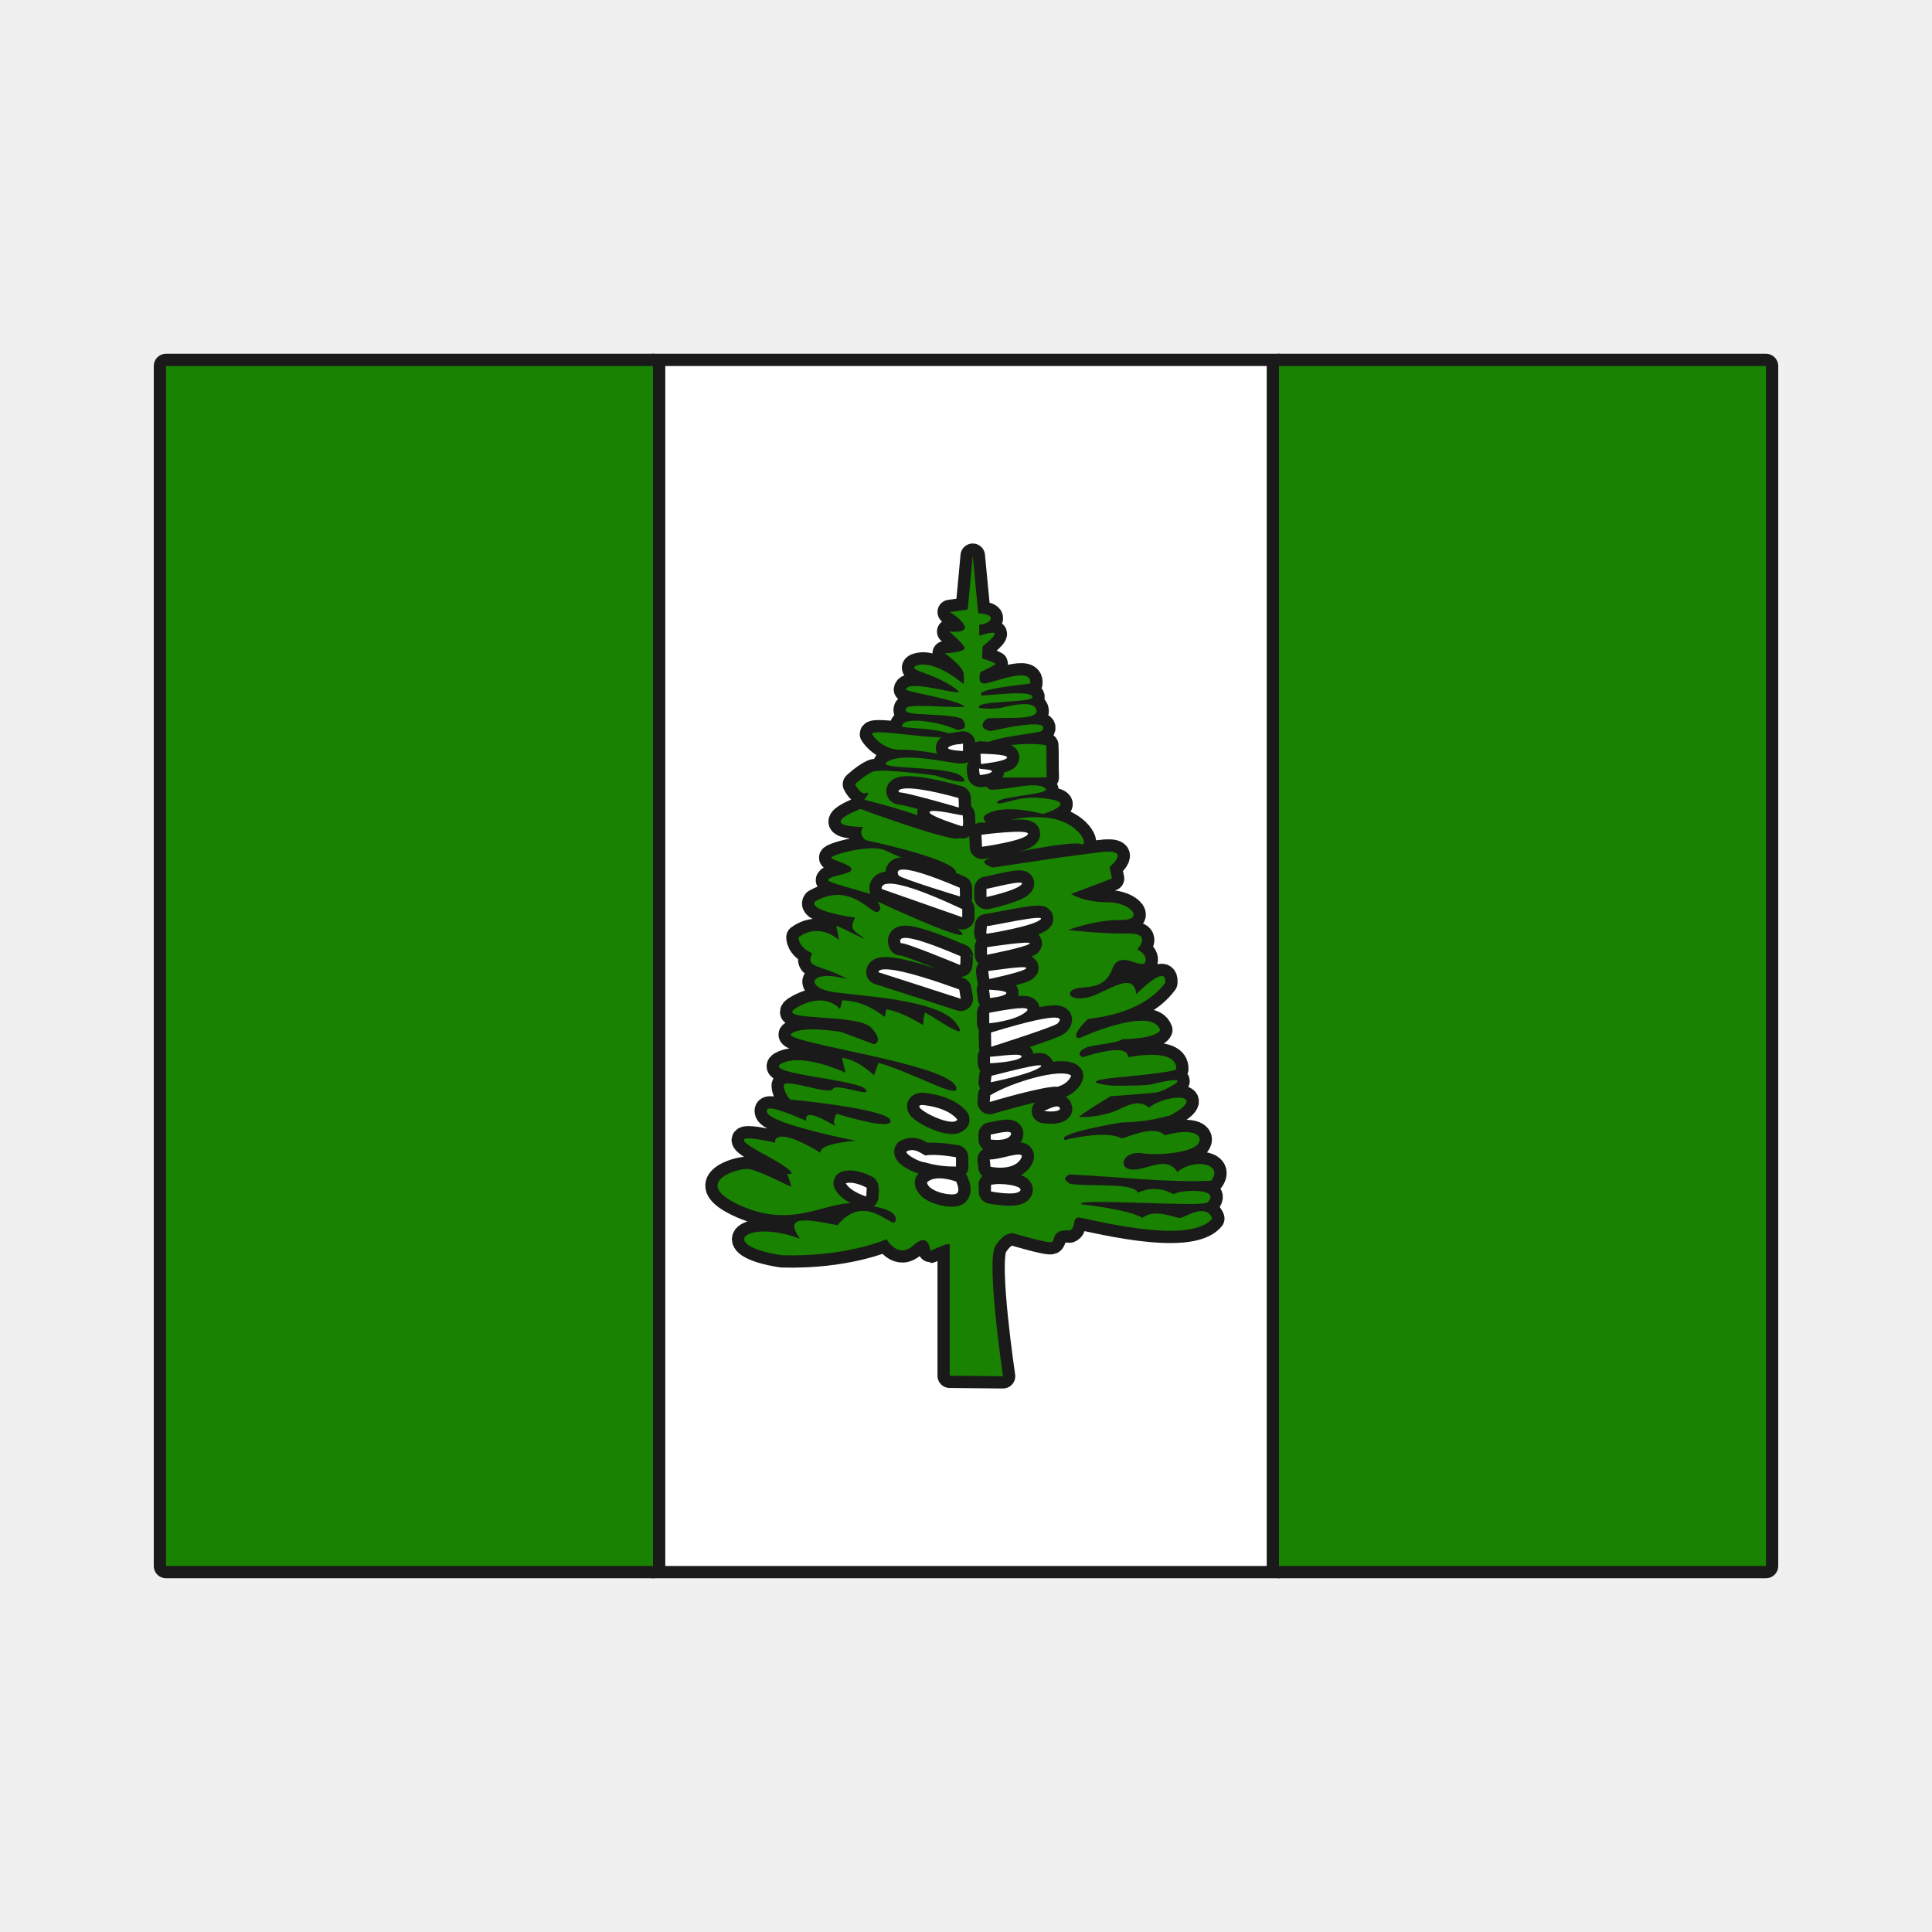
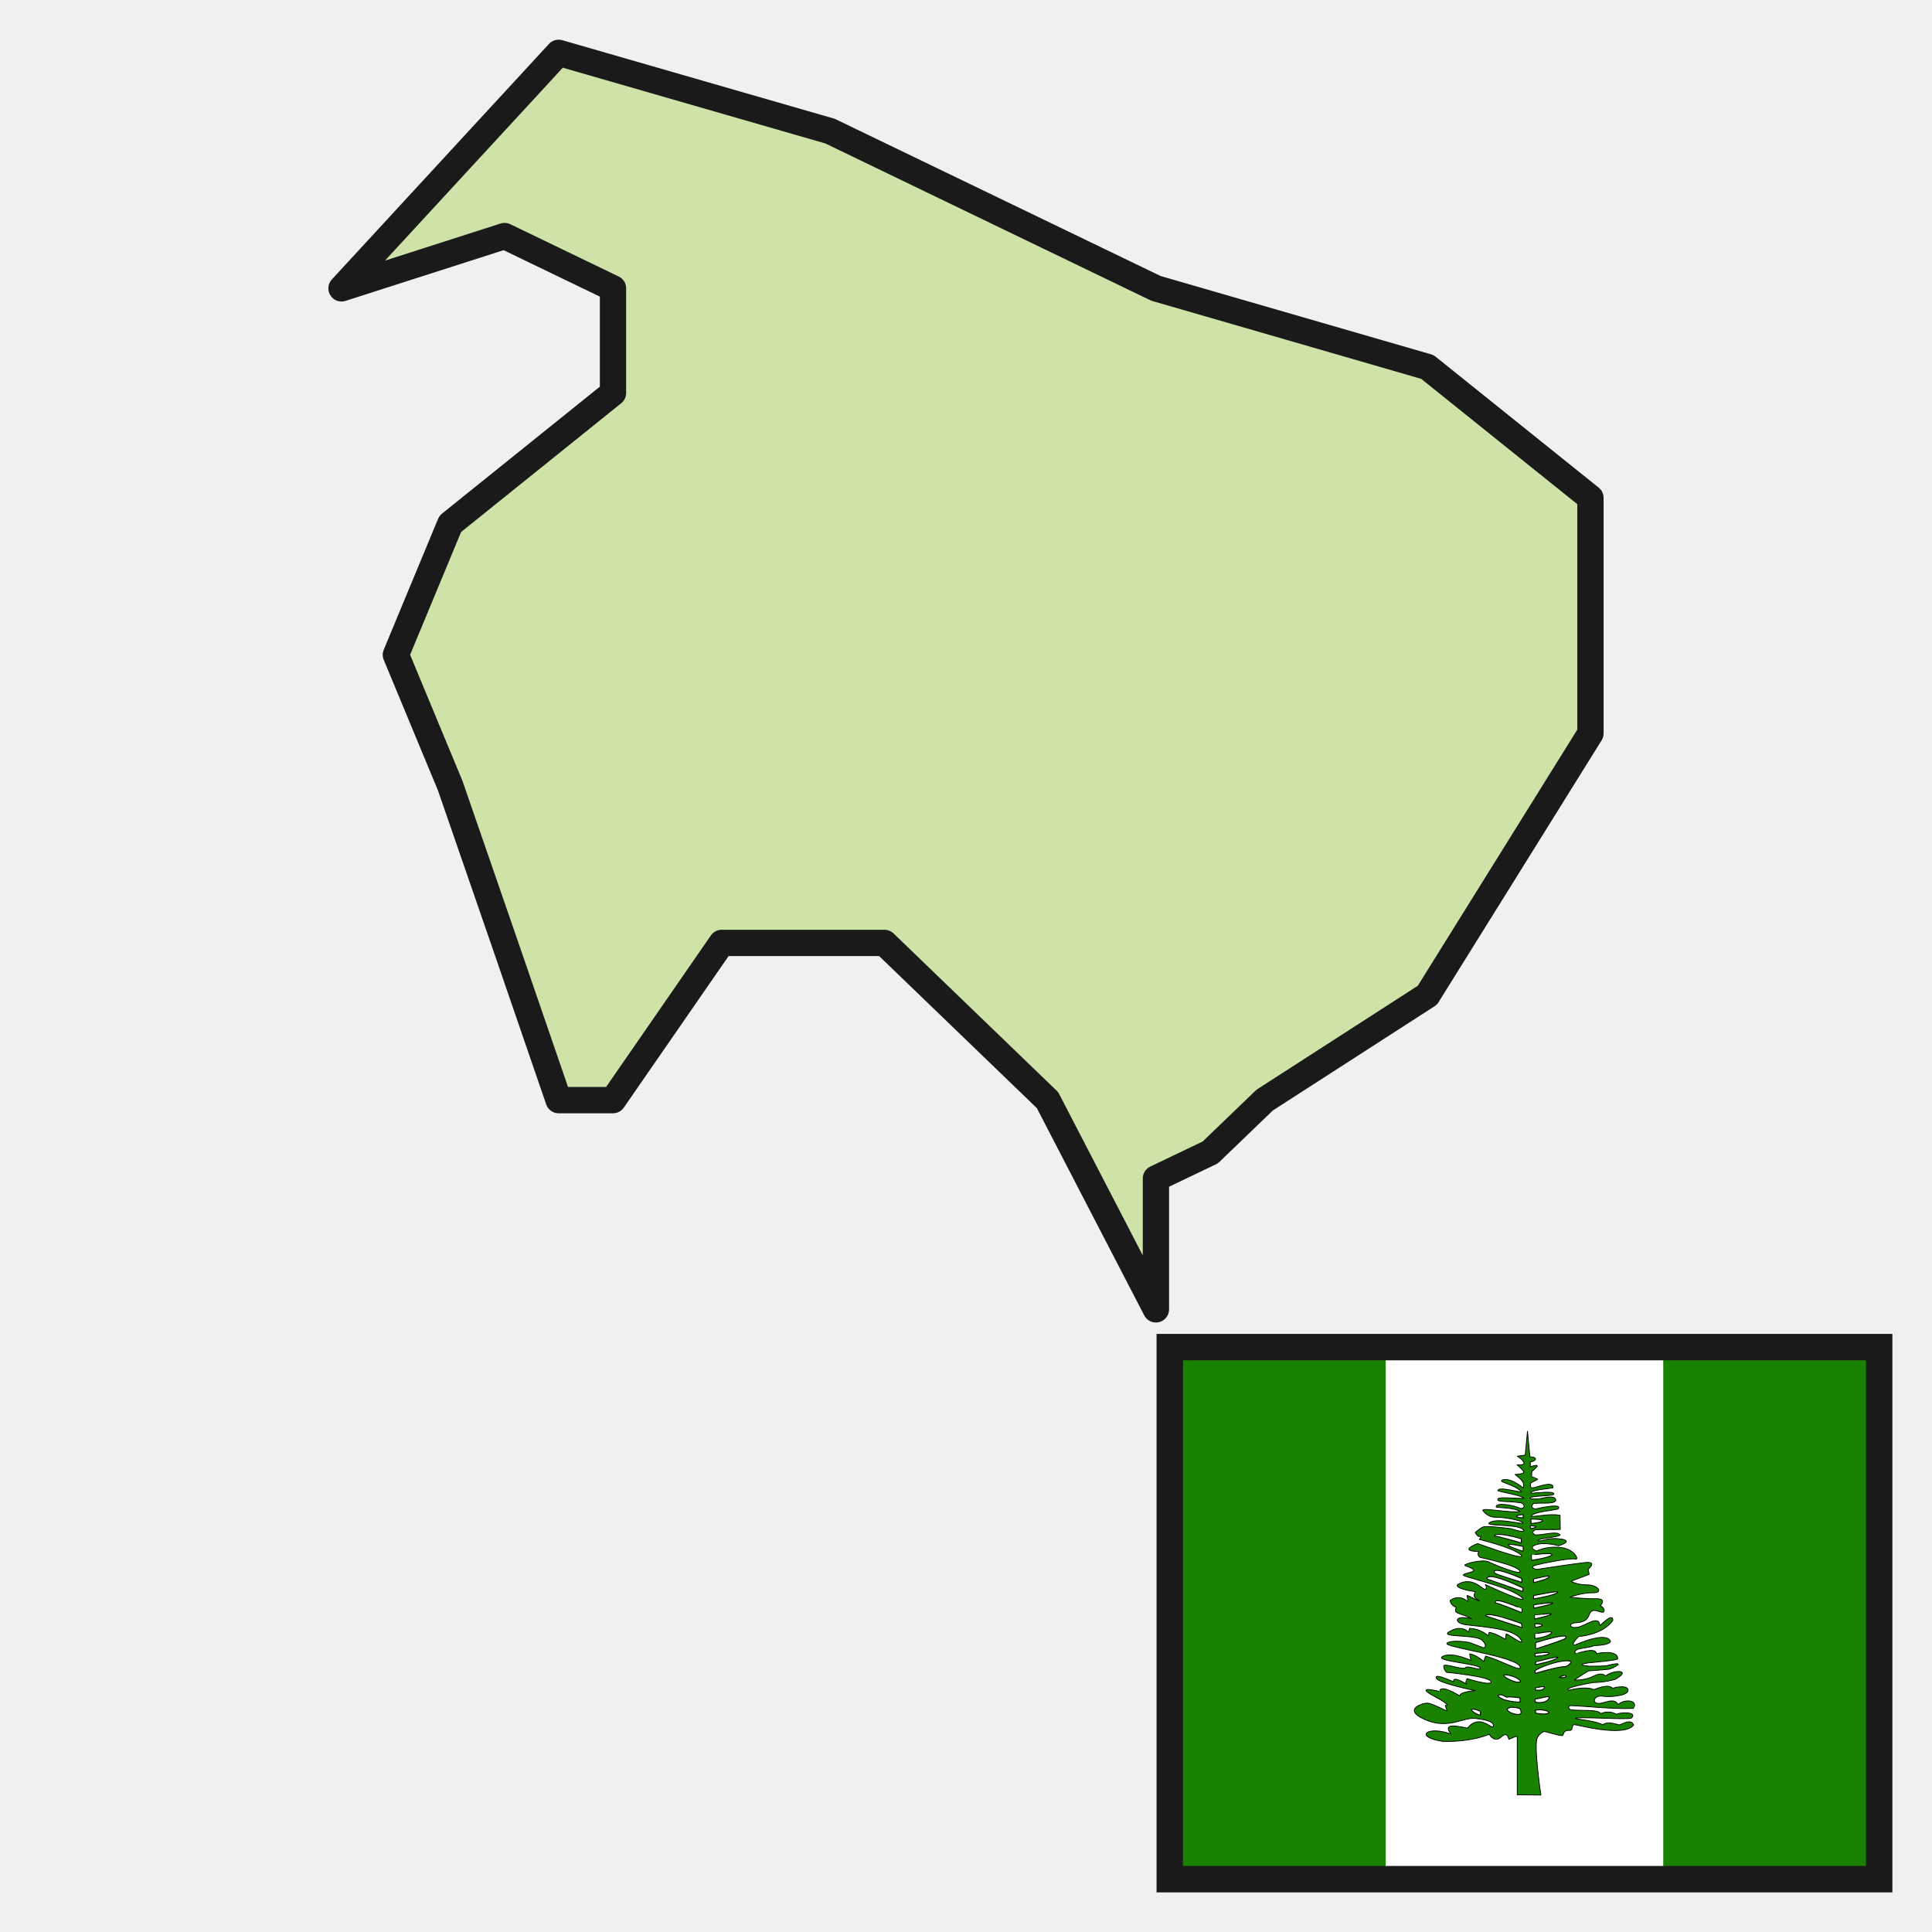
- <svg xmlns="http://www.w3.org/2000/svg" viewBox="0 0 512 512" data-copyright="© 2026 Sensory App House">
-   <g data-fit="1" transform="translate(44.00 97.00) scale(0.6625)">
+ <svg xmlns="http://www.w3.org/2000/svg" viewBox="0 0 512 512">
+   <g transform="translate(57.75 -17.75) scale(0.7744)">
+     <path d="M 209.5 67.8 L 321.0 121.6 L 413.9 148.5 L 469.7 193.3 L 469.7 273.9 L 413.9 363.5 L 358.2 399.4 L 339.6 417.3 L 321.0 426.2 L 321.0 453.1 L 321.0 471.0 L 283.9 399.4 L 228.1 345.6 L 172.4 345.6 L 135.2 399.4 L 116.6 399.4 L 98.1 345.6 L 79.5 291.8 L 60.9 247.0 L 79.5 202.2 L 135.2 157.4 L 135.2 121.6 L 98.1 103.7 L 42.3 121.6 L 116.6 41.0 L 209.5 67.8 Z" fill="#cfe3a8" stroke="#1a1a1a" stroke-width="9" stroke-linejoin="round" fill-rule="evenodd" />
+   </g>
+   <rect x="310" y="357" width="188" height="141" fill="#ffffff" />
+   <g transform="translate(310 357) scale(0.29375)">
    <g fill-rule="evenodd">
-       <path fill="#fff" d="M194.8 0h250.4v480H194.8z" stroke="#1a1a1a" stroke-width="9.81" stroke-linejoin="round" stroke-linecap="round" paint-order="stroke fill" />
-       <path fill="#198200" d="M0 0h194.8v480H0zm445.2 0H640v480H445.2z" stroke="#1a1a1a" stroke-width="9.81" stroke-linejoin="round" stroke-linecap="round" paint-order="stroke fill" />
-       <path fill="#198200" stroke="#1a1a1a" stroke-linecap="round" stroke-linejoin="round" stroke-width="9.81" d="M313.5 351.3v52.6l21.3.2s-6.8-45.8-3.1-52c3.7-6 7.2-5.2 7.2-5.2s13.9 4.2 15.4 3.5c1.5-.6-.2-5.2 7.2-4.6 2.4-.9 1.1-5 3.3-5.2s44.5 11.8 53.7.4c-2.4-6.4-10.7-.5-12.9-.2-2 0-10.3-4-15.1 0-4.4-3.3-24.4-5.5-24.4-5.5-2.6-2.6 47.6 1.3 50.5-.7 5.9-5.9-11-5.2-13.6-3.3a15 15 0 0 0-14.2-.6c-1.7-4.1-18-2.4-27-3.5-3-1.7-2.5-2.7-.5-3.8 19 .8 37.8 3.3 56.8 2.5 5.1-6.7-6.5-9.3-13.6-3.5-4.2-7-12.7-.3-18.4-1s-3-7.6 4.2-6.5 20.1-.4 22.5-3.7-1.4-6.7-13.3-3.5c-4-4-13 0-17.1 1.3-5.6-3.1-18.5-.5-22.8.6-4.3-2.6 22.5-7 22.5-7 10.4-.2 16.3-2 19.5-2.8 15.7-8.4-.2-9.3-8.4-3.2-5.1-4-10 .3-14.6 1.8a38 38 0 0 1-13.4 2c0-.6 12.6-8.3 12.6-8.3s15.3-1.1 18.4-1.5c3-.5 18.8-8.5-2.7-3.1-7.4.6-11.8.2-14.7.4-16.5-1.7 1.6-3.3 1.6-3.3s23.4-2.1 23.7-3.3c.4-9-19.1-4.8-19.3-4.8 0-6.5-18.2.2-18.2 0-3.5-2 2-4.1 2-4.1 4.8-1.2 12-1.6 13.9-3.1 0 0 13.6-.1 15.2-3.7-3.3-9.3-28.8 1.6-32.2 3.2-4.6 0 3-7.4 3.3-7.6.2-.3 21-1.1 30.9-14.5.7-8.1-11.6 4.6-11.6 4.6-1-10.6-13.4.7-20.6 1.5-7.3 1-7.5-3.3-2.5-4 5-.6 10.8-.1 13.6-7.8 2.9-7.7 11.4.4 13-2.4 1.5-2.9-3.1-5.3-3.1-5.3s6.4-6.6-4-6.3c-10.2.2-23.6-1.4-23.6-1.4s10.7-4.1 20.8-4c10 .3 4.6-7.1-5-7.1s-14.7-3.3-14.7-3.3l16.4-6.2-1-4.6s9.6-7.7-4-5.9l-15.2 2-27.4 4.1c-.2 0-7.4-2.2-.4-4s31.8-6.7 35.5-5.4-.4-9.2-13.6-10.5S331 184 331 184s-8.5-3.1-.6-5.7c7.9-2.7 20.4.9 20.4.9s14-4.2 2.4-6-15.3 1.6-20.6 1.8c-2.1-2.7 18.2-3.3 19.5-5.5-2.2-4-14.8 0-22.2 0-3-1.3-3.3-3.5.3-4.8 7.5-.3 14.6.1 22.1-.2-.2-4 0-8.7-.2-12.8-9.6-1.7-20.8 1.3-26.1 1 1.4-4.3 22-5.5 24.3-6.7 4.8-6-20.1 0-20.4 0-4.3-.6-4-3.4-1.3-5 6.4-.7 20.6 1 19.6-3.4-.8-4-10-1.9-13.6-1-3.8.9-9.3.2-9.3.2-2.3-3.2 21.5-1.9 21.3-4.4-.3-2.8-15.1-.8-20.2-.6-3.9-2.7 19-4.5 19.3-4.8.9-7.3-15.3 0-18.4 0s-1.5-4.6-1.5-4.6 6.3-2.9 6.1-3.3a22 22 0 0 0-5.2-2c-.5 0 0-5 0-5s5.2-4 4.8-5.1-6.2.9-6.2.9v-4.4s4.2-.4 4.6-2.4c.5-2-5-2.2-5-2.2l-2.2-23-2 21.5-7.2 1s5 2.9 6 5.8c.8 2.8-6.2 2-6.2 2s5.7 4.8 6.1 6.5c.5 1.8-7.9 2.2-7.9 2.2s7 5 7.5 7.9c.4 2.8 0 4.4 0 4.4s-11.6-10.1-19-7.3c-4 2 8.8 3 17.2 10.3 0 1.7-20.5-5-21.2-.8.4 1.1 21.9 4.2 23.4 7-7.8.3-24-1.7-23.4.9-1.7 3 15.2 1.3 22.3 3.7 2.1 2.4 1.9 4.4-1.7 4.6-6.9-3.3-22.1-5.7-22.2-1.5.1 1 15.8.4 21.5 4.1-7.6 1.8-33.4-3.5-33.5-1 .7 1.3 4.8 6.5 11.8 6.3s23.3 2.8 24.4 5-21.1-4.6-29.4-.6c-8.4 4 23.9 1.5 29.1 6.3 5.3 4.9-10.5-.4-10.5-.4s-22-3-25.2-1.5c-3.3 1.5-7 5-7 5s2.2 4.4 4.4 3.5-.7 2.7-.7 2.7 30.7 7.4 37.5 14-39-10.3-39-10.3-18.5 6.8 1 7.2c-2.2 3.3 1.2 5.3 1.2 5.3s32.4 6.8 35.7 12-22.1-5-27.9-7.9c-5.7-2.8-21.9 1.8-21.7 2.9.3 1 8 2.6 8.1 4.6.3 2-9.4 2.6-9.4 4.4 0 1.7 41 10.3 52 19.5s-32.2-11-32.2-11 2.4 3.3 0 4.2c-2.5.9-11-12.3-25-4.2-2.6 3.4 12.2 6 16 6.4-1.3 3.3-2.4 4.4 2.8 7.7s-10.3-4.8-10.3-4.4l1.1 5.7c-4.8-4-10.7-5.1-16.2-1.1 0 0-.2 4 5.5 6.4-3.1 6.3 3.5 4.3 14 10.3-15.6-4.1-16.9 3.5-5.7 5.2s41.9 2.9 49.1 12.3-10.3-3.6-12.3-4c-.4.3-.8 4.9-.8 4.9-4.7-2.7-9-5.2-14.6-6.3-.5.9-.3 2.1-.8 3-5-3.7-9.5-6.2-16.9-6.6l-.9 3.5s-6.1-7.7-18.2 0c-6.7 4.9 25.5 1.8 30.7 7.5 5.3 5.7 1.1 6.6 1.1 6.6l-13.1-4.9s-15.6-2.8-20 .7 64 12 66 21.5c1.4 5-16-5.4-31.1-9.9l-1.8 5s-6-6-12.7-7c-.2 0 1.3 6 1.3 6s-16.8-8-25.4-3.8 29.8 6.4 33.3 10.3-11.6-2.6-13 0c-1.2 2.7-19.9-4.8-19.6-1.3s2.6 5.5 2.6 5.5 38.8 3.7 40.1 8.3-21.5-2.6-21.5-2.6-2.2 3.3-.4 4.8c1.7 1.6-13.2-8.7-11.8-2-4.9-1.9-17.4-7.8-15.6-3.2s35.3 11.2 35.3 11.2-14.7 1-14 4.8c-19-11.5-18.5-4.2-18-4s-24.4-6.1-5.7 4 10 8.3 10.3 8.5c.2.2 2 5 1.5 5s-12.7-6.5-16.9-7-23.9 5.5-2.8 14.8 34-2.2 45.6-1c11.6 1.4 17 3.4 16 7-1.1 3.8-11.9-12.1-23.2 1.7-13-2.6-21.7-4-15 5.4-21-7.9-34 2.4-7.4 6.6 26 .8 42-6.4 42-6.4s4.5 8.1 10.8 2.4 6.6 2.2 6.8 2.2l6.2-2.6z" paint-order="stroke fill" />
-       <path fill="#fff" stroke="#1a1a1a" stroke-linecap="round" stroke-linejoin="round" stroke-width="9.81" d="M316 320.2v-3.7s-8.2-1.5-12.3-.7c-2.3-1.3-4.6-3.1-7.5-1.6-.5 1.2 5.3 4.3 7.2 4.3a41 41 0 0 0 12.7 1.7zm0 6s-8.3-3.1-11.6.4c.5 3.7 9.7 5.5 11.7 4.5 1.9-1 0-4.8-.1-5zm14 1.4v2.6s9.8 1.9 11.6-.2-8-3.5-11.7-2.4zm-.5-10.2.3 2.9s8.6 1.9 11.9-2.8-7.5 0-12.2-.1m.4-10v2s6.5 1 8-1.8c1.4-2.8-7.8 0-8-.2m-13.4-6c-1-1.3-4.5-4.8-13.8-5.8-6.5 0 11.7 9.5 13.8 5.9zm13.2-9.7-.2 2.7s22-6.6 27.1-6.1c4.6-1.3 5.6-4.5 5.4-4.5-4-2.9-22.9 2.3-32.3 7.9m.5-7.8-.3 2.6s15.5-3 19.7-6-19.2 3.5-19.4 3.4m-.6-7.6v2.6s10.3-.4 12.5-2.4c1.3-2.1-9.2-.3-12.5-.2m21.6 21.7s5.4.8 6.4-.8c-.2-2.8-6.4 1-6.4.8M330 266.6l.1 5.7s24.9-7.9 26.5-9.3c1.5-1.5 5-6-26.6 3.6m-.7-7.9v4.2s10-.8 14.6-4.5-14.6.4-14.6.3m-12-9.3.6 3.7-32.9-10.6c.1 0-1.6-5.4 32.3 6.9m.5-13.3c0 .4 0 3.6-.2 3.5 0 0-22.8-9.5-23.7-8.7-3-7 24 5.4 24 5.2zm11.1 6 .4 3.1s14-2.9 14.8-4.3-15.2 1.2-15.2 1.1zm.3 7.4c.2.7.4 3.3.4 3.3s5.6-.5 6.5-1.8c.8-1.3-6.9-1.5-6.9-1.5m-.8-17v3s15.4-3 17-4.4c1.7-1.5-17.3 1.4-17 1.4m0-8.5c0 .2-.5 3.1-.1 3.1s18.6-3 21.5-5.7c2.8-2.5-21 2.9-21.3 2.6zm-.2-14.9v3.3s11.8-2.5 14-5-14 2-14 1.7m-2-21.6.2 4.8s16-2.2 18.2-4.8c2.3-2.7-18.5 0-18.4 0m-7.4-36.5v3s-7.5-.3-5.7-1.6 5.7-1.1 5.7-1.4m7 4 .2 4.2s9.7-1 10.4-2.5-10.4-1.6-10.6-1.6zm-.6 6s.2 2.6.4 2.6 3.9-.3 4.7-1.3-4.7-1-5-1.3zm-8.2 11.8c0 .3.3 4 0 3.8s-21.2-6.1-23.2-6c-1.9 0-2.4-4.9 23.2 2.2m1.7 6.9c0 .7.5 4.6-.3 4.4-.7-.2-14.3-4.5-12.9-5.8s13.2 1.7 13.2 1.4m-1.2 29 .1 3.5s-23.7-7.2-24.5-8.4-3.1-6.8 24.4 4.9m1 8.5v3.3l-32.2-11.3s-2.6-8.4 32.1 8z" paint-order="stroke fill" />
-       <path fill="#fff" stroke="#1a1a1a" stroke-linejoin="round" stroke-width="9.81" d="m280.3 328.7-.2 3.5s-6.2-1.8-8.2-5.3c3.6-1 8.5 1.9 8.4 1.8z" stroke-linecap="round" paint-order="stroke fill" />
+       <path fill="#fff" d="M194.8 0h250.4v480H194.8z" />
+       <path fill="#198200" d="M0 0h194.8v480H0zm445.2 0H640v480H445.2z" />
+       <path fill="#198200" stroke="#000" stroke-linecap="round" stroke-linejoin="round" stroke-width=".7" d="M313.5 351.3v52.6l21.3.2s-6.8-45.8-3.1-52c3.7-6 7.2-5.2 7.2-5.2s13.9 4.2 15.4 3.5c1.5-.6-.2-5.2 7.2-4.6 2.4-.9 1.1-5 3.3-5.2s44.5 11.8 53.7.4c-2.4-6.4-10.7-.5-12.9-.2-2 0-10.3-4-15.1 0-4.4-3.3-24.4-5.5-24.4-5.5-2.6-2.6 47.6 1.3 50.5-.7 5.9-5.9-11-5.2-13.6-3.3a15 15 0 0 0-14.2-.6c-1.7-4.1-18-2.4-27-3.5-3-1.7-2.5-2.7-.5-3.8 19 .8 37.8 3.3 56.8 2.5 5.1-6.7-6.5-9.3-13.6-3.5-4.2-7-12.7-.3-18.4-1s-3-7.6 4.2-6.5 20.1-.4 22.5-3.7-1.4-6.7-13.3-3.5c-4-4-13 0-17.1 1.3-5.6-3.1-18.5-.5-22.8.6-4.3-2.6 22.5-7 22.5-7 10.4-.2 16.3-2 19.5-2.8 15.7-8.4-.2-9.3-8.4-3.2-5.1-4-10 .3-14.6 1.8a38 38 0 0 1-13.4 2c0-.6 12.6-8.3 12.6-8.3s15.3-1.1 18.4-1.5c3-.5 18.8-8.5-2.7-3.1-7.4.6-11.8.2-14.7.4-16.5-1.7 1.6-3.3 1.6-3.3s23.4-2.1 23.7-3.3c.4-9-19.1-4.8-19.3-4.8 0-6.5-18.2.2-18.2 0-3.5-2 2-4.1 2-4.1 4.8-1.2 12-1.6 13.9-3.1 0 0 13.6-.1 15.2-3.7-3.3-9.3-28.8 1.6-32.2 3.2-4.6 0 3-7.4 3.3-7.6.2-.3 21-1.1 30.9-14.5.7-8.1-11.6 4.6-11.6 4.6-1-10.6-13.4.7-20.6 1.5-7.3 1-7.5-3.3-2.5-4 5-.6 10.8-.1 13.6-7.8 2.9-7.7 11.4.4 13-2.4 1.5-2.9-3.1-5.3-3.1-5.3s6.4-6.6-4-6.3c-10.2.2-23.6-1.4-23.6-1.4s10.7-4.1 20.8-4c10 .3 4.6-7.1-5-7.1s-14.7-3.3-14.7-3.3l16.4-6.2-1-4.6s9.6-7.7-4-5.9l-15.2 2-27.4 4.1c-.2 0-7.4-2.2-.4-4s31.8-6.7 35.5-5.4-.4-9.2-13.6-10.5S331 184 331 184s-8.5-3.1-.6-5.7c7.9-2.7 20.4.9 20.4.9s14-4.2 2.4-6-15.3 1.6-20.6 1.8c-2.1-2.7 18.2-3.3 19.5-5.5-2.2-4-14.8 0-22.2 0-3-1.3-3.3-3.5.3-4.8 7.5-.3 14.6.1 22.1-.2-.2-4 0-8.7-.2-12.8-9.6-1.7-20.8 1.3-26.1 1 1.4-4.3 22-5.5 24.3-6.7 4.8-6-20.1 0-20.4 0-4.3-.6-4-3.4-1.3-5 6.4-.7 20.6 1 19.6-3.4-.8-4-10-1.9-13.6-1-3.8.9-9.3.2-9.3.2-2.3-3.2 21.5-1.9 21.3-4.4-.3-2.8-15.1-.8-20.2-.6-3.9-2.7 19-4.5 19.3-4.8.9-7.3-15.3 0-18.4 0s-1.5-4.6-1.5-4.6 6.3-2.9 6.1-3.3a22 22 0 0 0-5.2-2c-.5 0 0-5 0-5s5.2-4 4.8-5.1-6.2.9-6.2.9v-4.4s4.2-.4 4.6-2.4c.5-2-5-2.2-5-2.2l-2.2-23-2 21.5-7.2 1s5 2.9 6 5.8c.8 2.8-6.2 2-6.2 2s5.7 4.8 6.1 6.5c.5 1.8-7.9 2.2-7.9 2.2s7 5 7.5 7.9c.4 2.8 0 4.4 0 4.4s-11.6-10.1-19-7.3c-4 2 8.8 3 17.2 10.3 0 1.7-20.5-5-21.2-.8.4 1.1 21.9 4.2 23.4 7-7.8.3-24-1.7-23.4.9-1.7 3 15.2 1.3 22.3 3.7 2.1 2.4 1.9 4.4-1.7 4.6-6.9-3.3-22.1-5.7-22.2-1.5.1 1 15.8.4 21.5 4.1-7.6 1.8-33.4-3.5-33.5-1 .7 1.3 4.8 6.5 11.8 6.3s23.3 2.8 24.4 5-21.1-4.6-29.4-.6c-8.4 4 23.9 1.5 29.1 6.3 5.3 4.9-10.5-.4-10.5-.4s-22-3-25.2-1.5c-3.3 1.5-7 5-7 5s2.2 4.4 4.4 3.5-.7 2.7-.7 2.7 30.7 7.4 37.5 14-39-10.3-39-10.3-18.5 6.8 1 7.2c-2.2 3.3 1.2 5.3 1.2 5.3s32.4 6.8 35.7 12-22.1-5-27.9-7.9c-5.7-2.8-21.9 1.8-21.7 2.9.3 1 8 2.6 8.1 4.6.3 2-9.4 2.6-9.4 4.4 0 1.7 41 10.3 52 19.5s-32.2-11-32.2-11 2.4 3.3 0 4.2c-2.5.9-11-12.3-25-4.2-2.6 3.4 12.2 6 16 6.4-1.3 3.3-2.4 4.4 2.8 7.7s-10.3-4.8-10.3-4.4l1.1 5.7c-4.8-4-10.7-5.1-16.2-1.1 0 0-.2 4 5.5 6.4-3.1 6.3 3.5 4.3 14 10.3-15.6-4.1-16.9 3.5-5.7 5.2s41.9 2.9 49.1 12.3-10.3-3.6-12.3-4c-.4.3-.8 4.9-.8 4.9-4.7-2.7-9-5.2-14.6-6.3-.5.9-.3 2.1-.8 3-5-3.7-9.5-6.2-16.9-6.6l-.9 3.5s-6.1-7.7-18.2 0c-6.7 4.9 25.5 1.8 30.7 7.5 5.3 5.7 1.1 6.6 1.1 6.6l-13.1-4.9s-15.6-2.8-20 .7 64 12 66 21.5c1.4 5-16-5.4-31.1-9.9l-1.8 5s-6-6-12.7-7c-.2 0 1.3 6 1.3 6s-16.8-8-25.4-3.8 29.8 6.4 33.3 10.3-11.6-2.6-13 0c-1.2 2.7-19.9-4.8-19.6-1.3s2.6 5.5 2.6 5.5 38.8 3.7 40.1 8.3-21.5-2.6-21.5-2.6-2.2 3.3-.4 4.8c1.7 1.6-13.2-8.7-11.8-2-4.9-1.9-17.4-7.8-15.6-3.2s35.3 11.2 35.3 11.2-14.7 1-14 4.8c-19-11.5-18.5-4.2-18-4s-24.4-6.1-5.7 4 10 8.3 10.3 8.5c.2.2 2 5 1.5 5s-12.7-6.5-16.9-7-23.9 5.5-2.8 14.8 34-2.2 45.6-1c11.6 1.4 17 3.4 16 7-1.1 3.8-11.9-12.1-23.2 1.7-13-2.6-21.7-4-15 5.4-21-7.9-34 2.4-7.4 6.6 26 .8 42-6.4 42-6.4s4.5 8.1 10.8 2.4 6.6 2.2 6.8 2.2l6.2-2.6z" />
+       <path fill="#fff" stroke="#000" stroke-linecap="round" stroke-linejoin="round" stroke-width=".8" d="M316 320.2v-3.7s-8.2-1.5-12.3-.7c-2.3-1.3-4.6-3.1-7.5-1.6-.5 1.2 5.3 4.3 7.2 4.3a41 41 0 0 0 12.7 1.7zm0 6s-8.3-3.1-11.6.4c.5 3.7 9.7 5.5 11.7 4.5 1.9-1 0-4.8-.1-5zm14 1.4v2.6s9.8 1.9 11.6-.2-8-3.5-11.7-2.4zm-.5-10.2.3 2.9s8.6 1.9 11.9-2.8-7.5 0-12.2-.1m.4-10v2s6.5 1 8-1.8c1.4-2.8-7.8 0-8-.2m-13.4-6c-1-1.3-4.5-4.8-13.8-5.8-6.5 0 11.7 9.5 13.8 5.9zm13.2-9.7-.2 2.7s22-6.6 27.1-6.1c4.6-1.3 5.6-4.5 5.4-4.5-4-2.9-22.9 2.3-32.3 7.9m.5-7.8-.3 2.6s15.5-3 19.7-6-19.2 3.5-19.4 3.4m-.6-7.6v2.6s10.3-.4 12.5-2.4c1.3-2.1-9.2-.3-12.5-.2m21.6 21.7s5.4.8 6.4-.8c-.2-2.8-6.4 1-6.4.8M330 266.6l.1 5.7s24.9-7.9 26.5-9.3c1.5-1.5 5-6-26.6 3.6m-.7-7.9v4.2s10-.8 14.6-4.5-14.6.4-14.6.3m-12-9.3.6 3.7-32.9-10.6c.1 0-1.6-5.4 32.3 6.9m.5-13.3c0 .4 0 3.6-.2 3.5 0 0-22.8-9.5-23.7-8.7-3-7 24 5.4 24 5.2zm11.1 6 .4 3.1s14-2.9 14.8-4.3-15.2 1.2-15.2 1.1zm.3 7.4c.2.7.4 3.3.4 3.3s5.6-.5 6.5-1.8c.8-1.3-6.9-1.5-6.9-1.5m-.8-17v3s15.4-3 17-4.4c1.7-1.5-17.3 1.4-17 1.4m0-8.5c0 .2-.5 3.1-.1 3.1s18.6-3 21.5-5.7c2.8-2.5-21 2.9-21.3 2.6zm-.2-14.9v3.3s11.8-2.5 14-5-14 2-14 1.7m-2-21.6.2 4.8s16-2.2 18.2-4.8c2.3-2.7-18.5 0-18.4 0m-7.4-36.5v3s-7.5-.3-5.7-1.6 5.7-1.1 5.7-1.4m7 4 .2 4.2s9.7-1 10.4-2.5-10.4-1.6-10.6-1.6zm-.6 6s.2 2.6.4 2.6 3.9-.3 4.7-1.3-4.7-1-5-1.3zm-8.2 11.8c0 .3.3 4 0 3.8s-21.2-6.1-23.2-6c-1.9 0-2.4-4.9 23.2 2.2m1.7 6.9c0 .7.5 4.6-.3 4.4-.7-.2-14.3-4.5-12.9-5.8s13.2 1.7 13.2 1.4m-1.2 29 .1 3.5s-23.7-7.2-24.5-8.4-3.1-6.8 24.4 4.9m1 8.5v3.3l-32.2-11.3s-2.6-8.4 32.1 8z" />
+       <path fill="#fff" stroke="#000" stroke-linejoin="round" stroke-width=".8" d="m280.3 328.7-.2 3.5s-6.2-1.8-8.2-5.3c3.6-1 8.5 1.9 8.4 1.8z" />
    </g>
+     <rect x="1" y="1" width="638" height="478" fill="none" stroke="#000000" stroke-width="2" />
  </g>
+   <rect x="310" y="357" width="188" height="141" fill="none" stroke="#1a1a1a" stroke-width="7" />
</svg>
